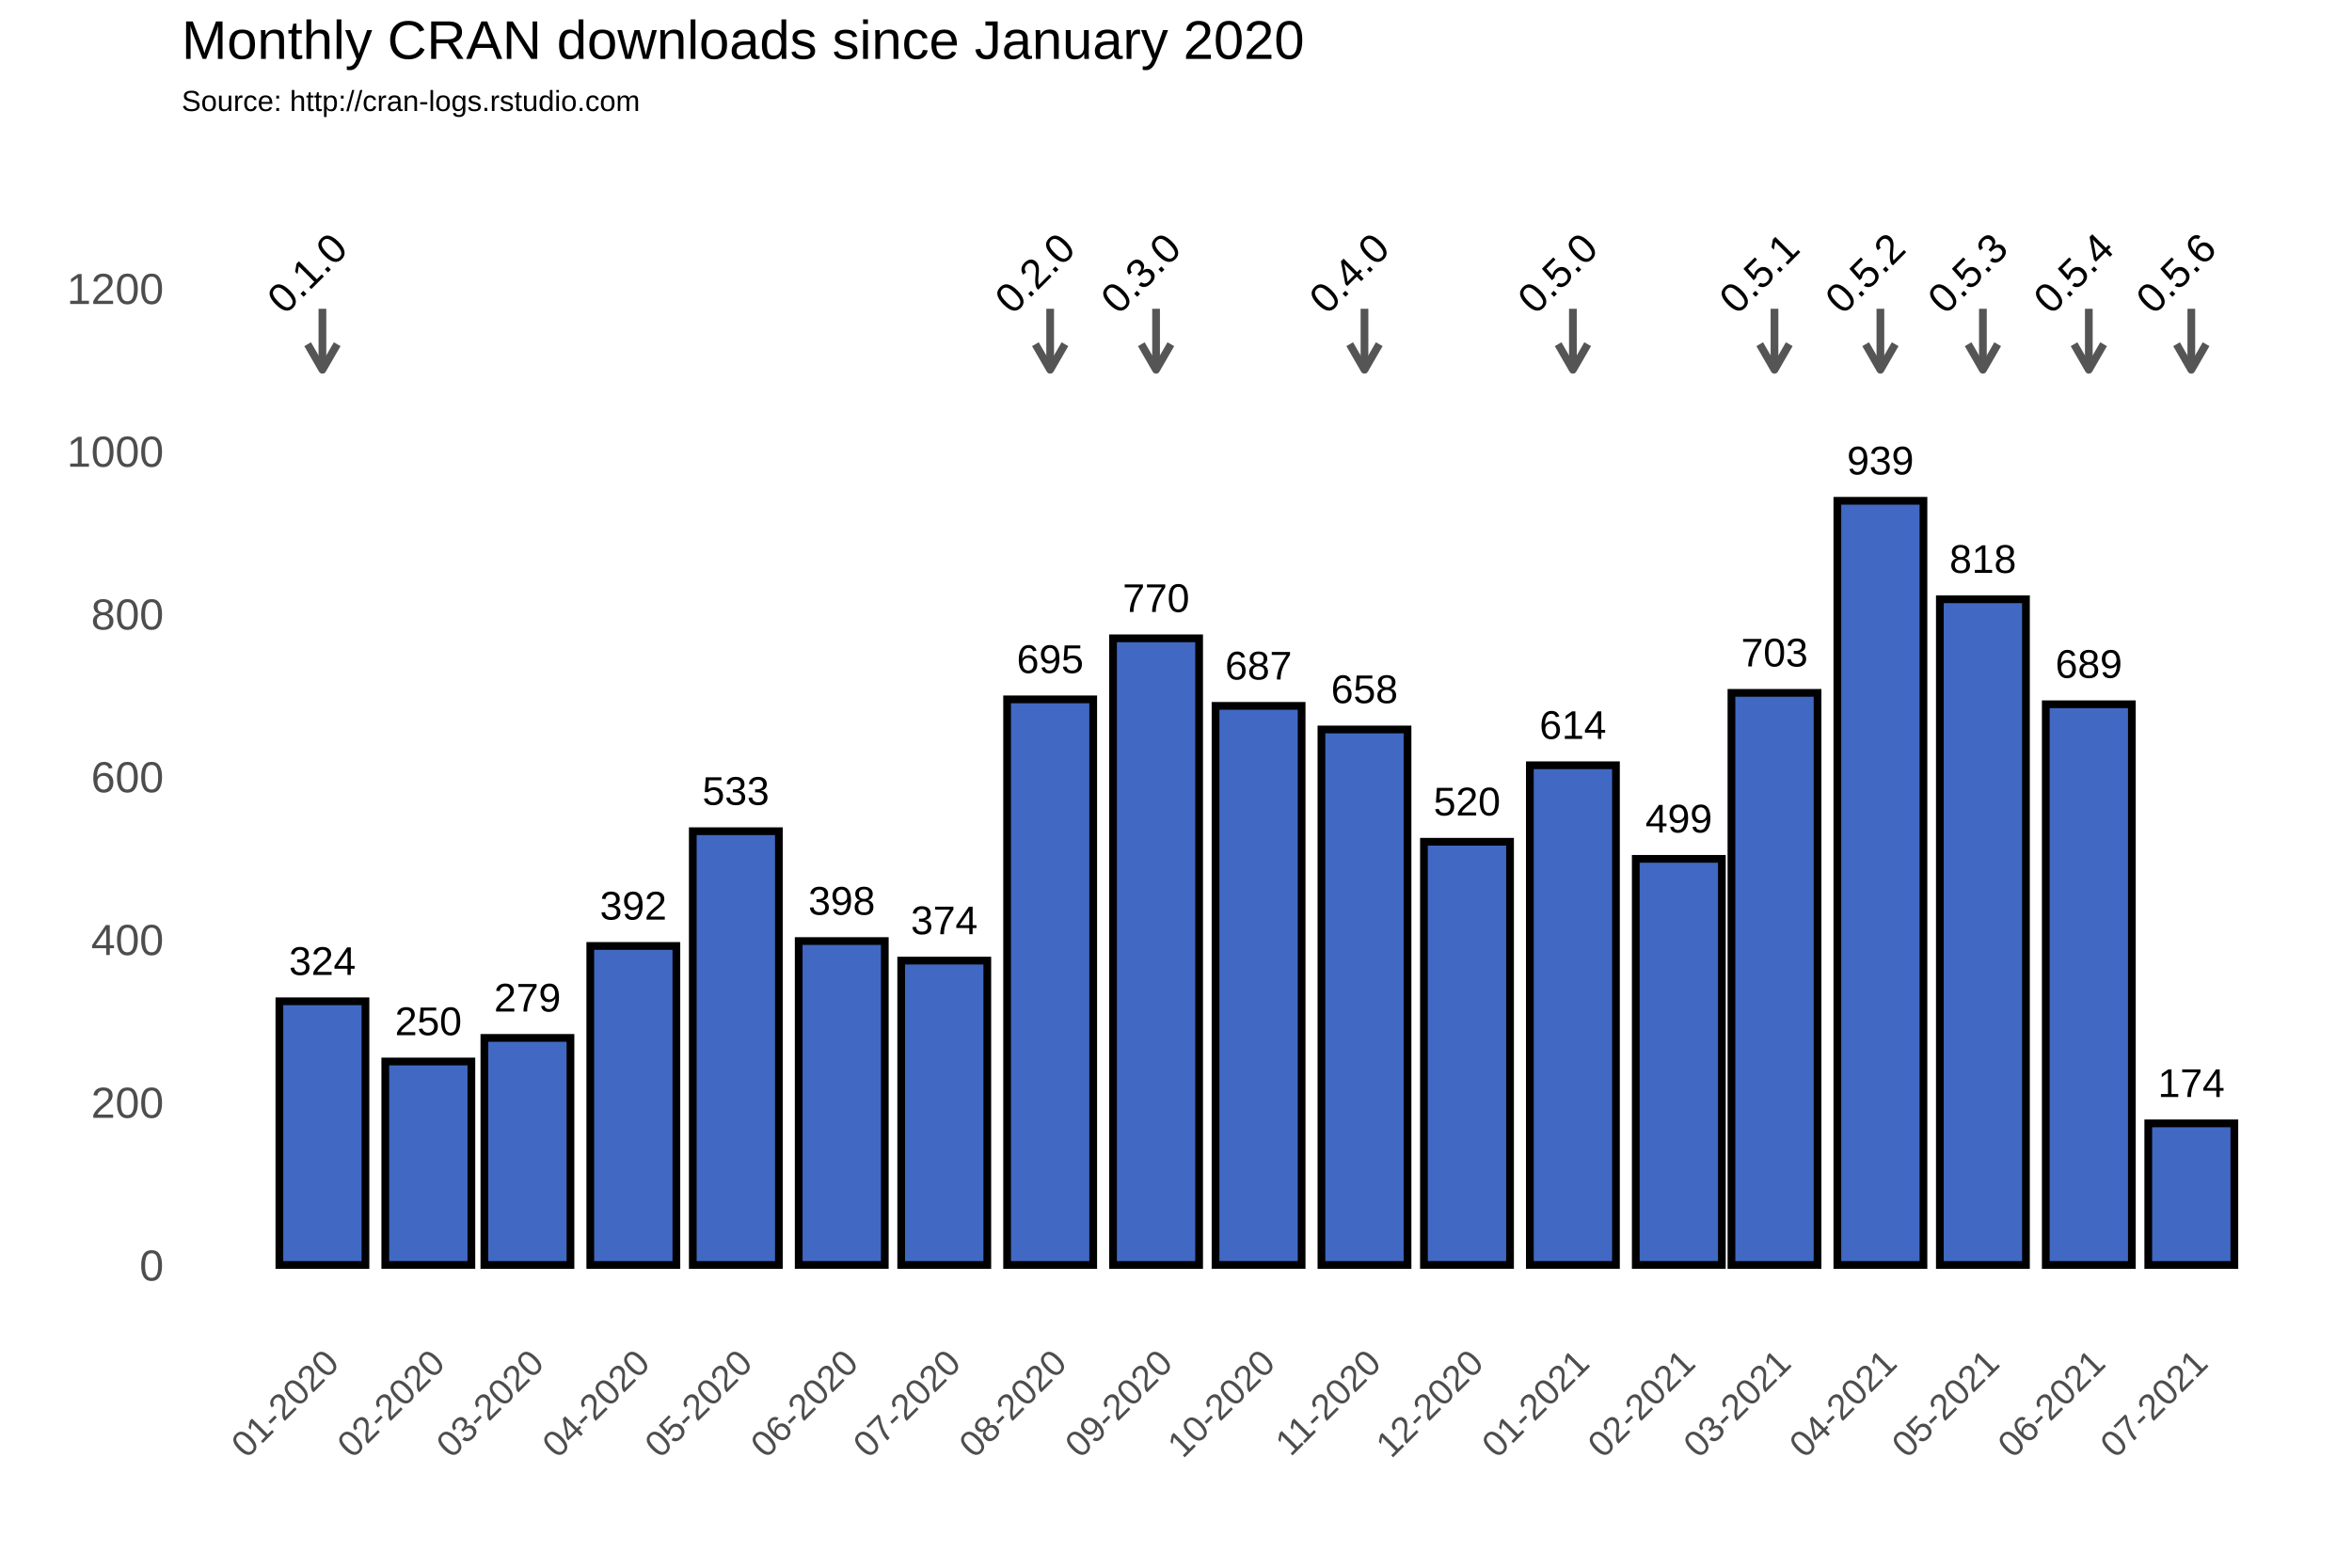
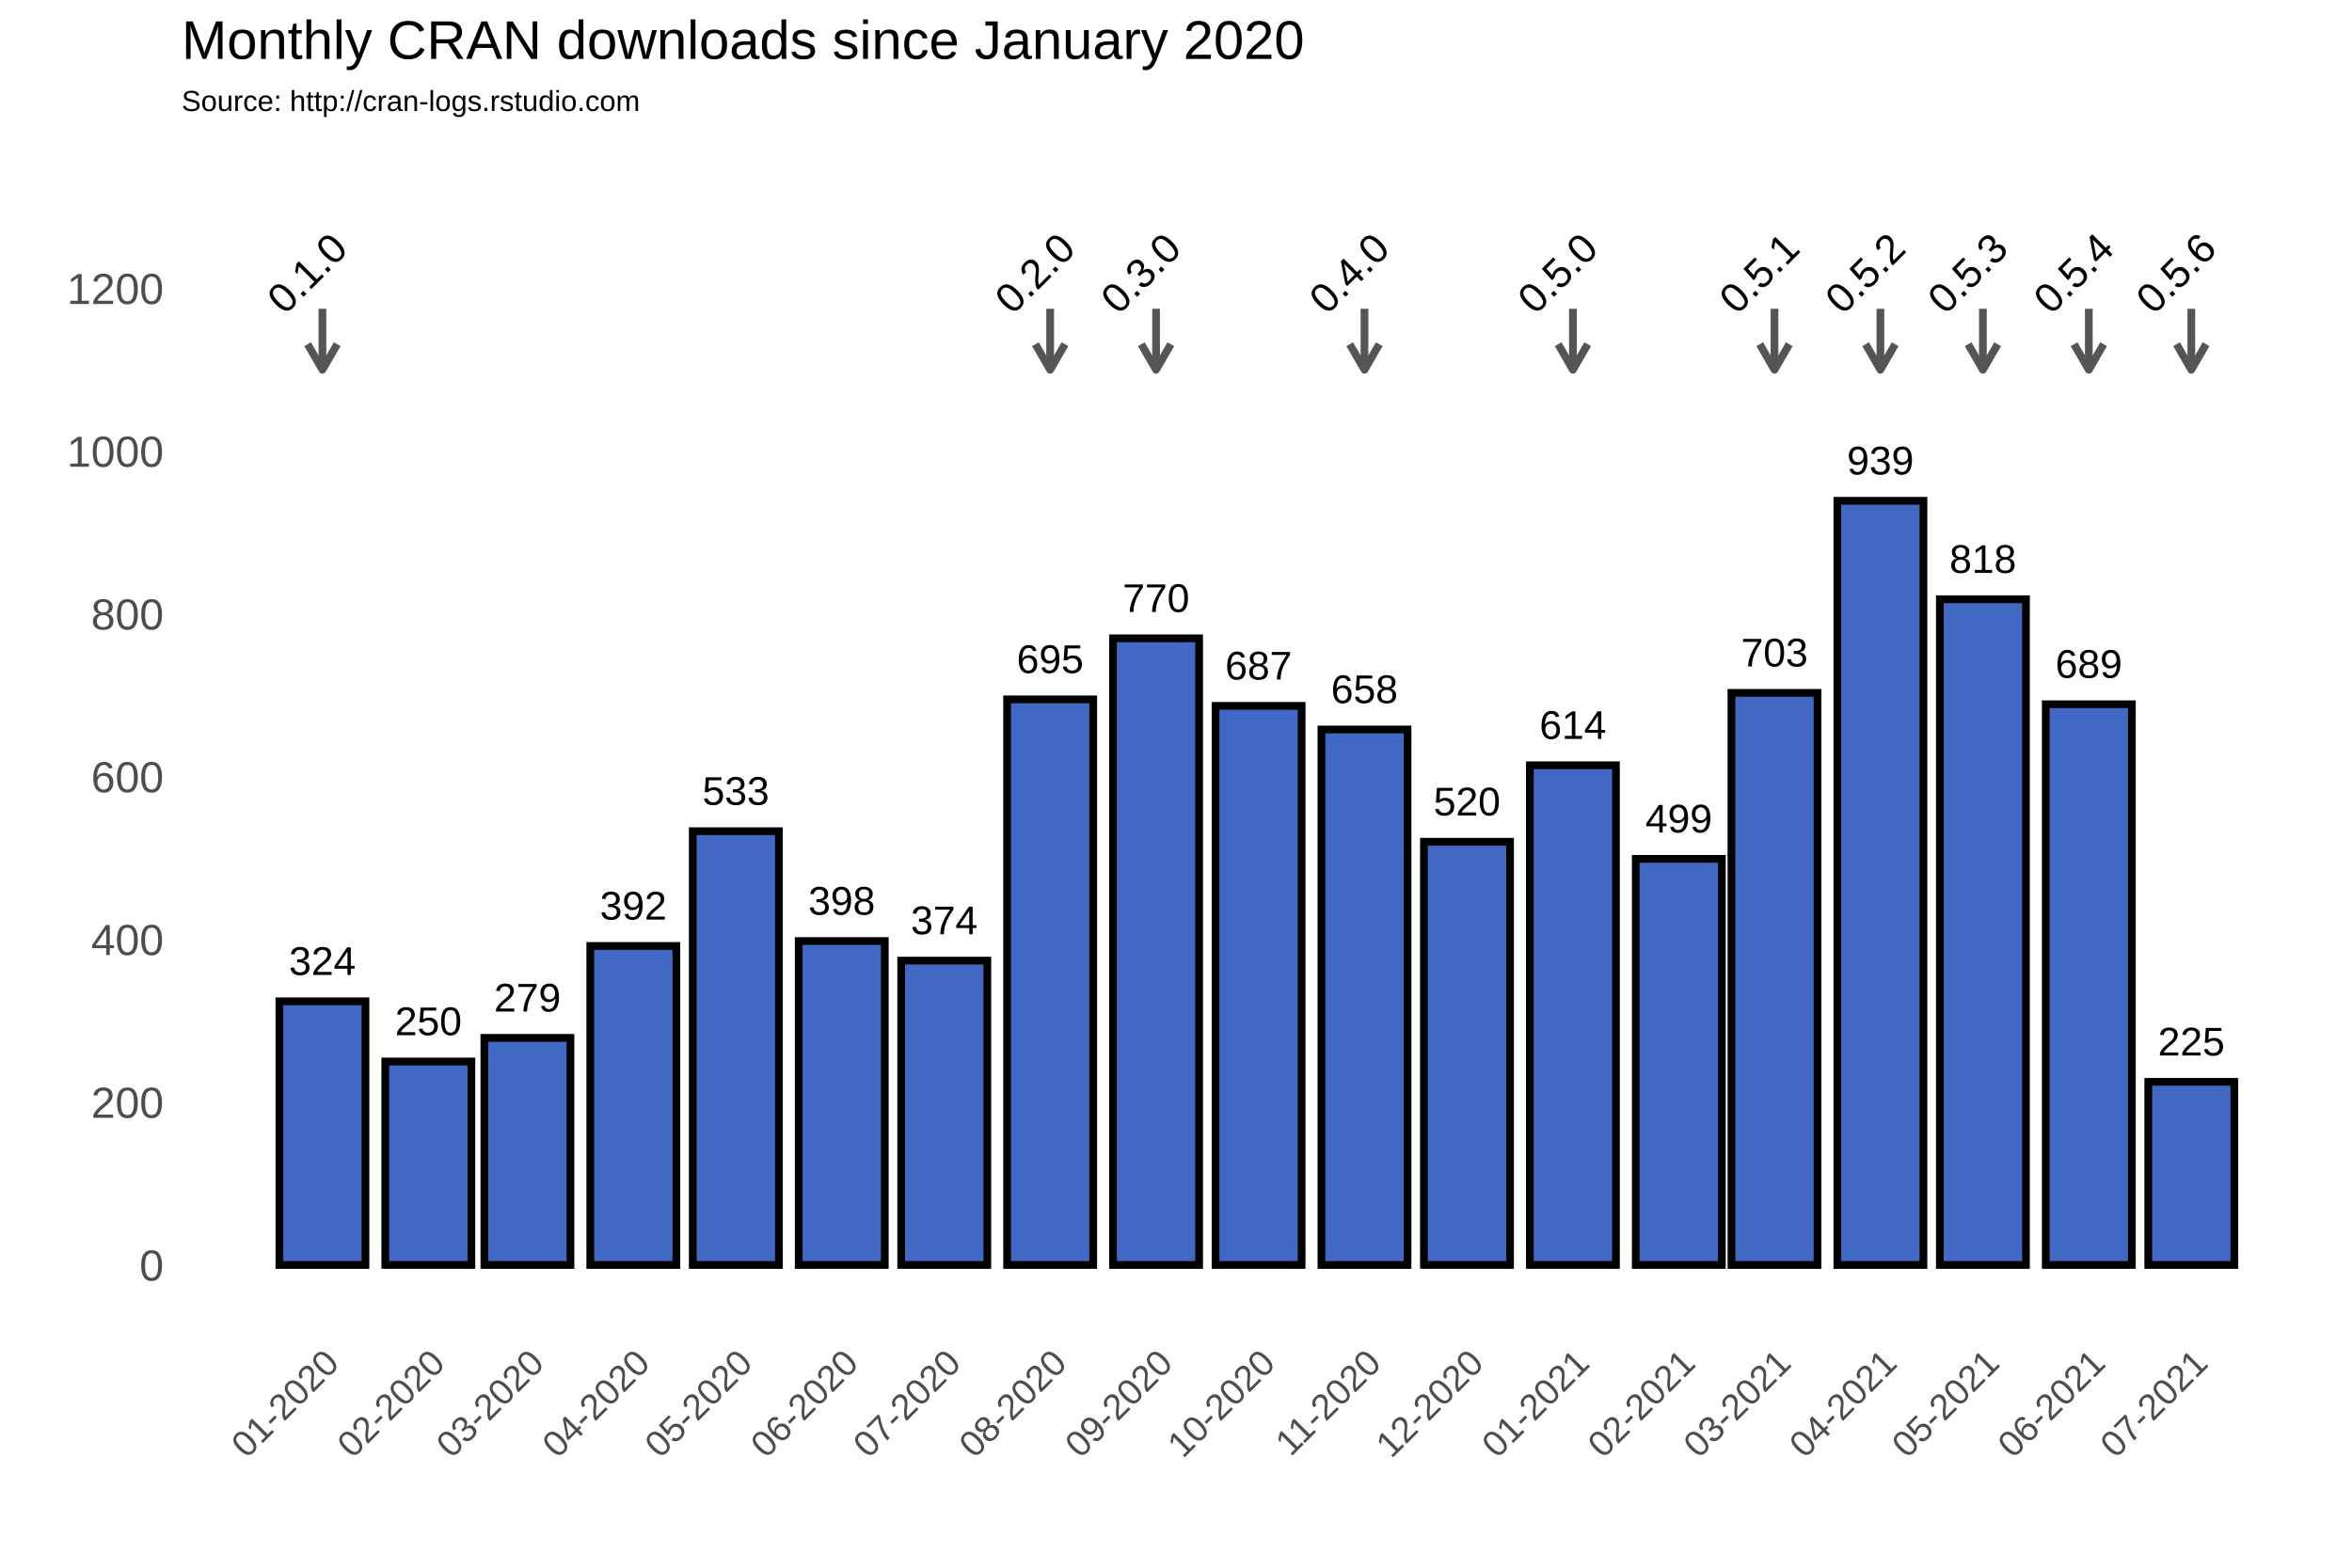
<svg xmlns="http://www.w3.org/2000/svg" class="svglite" width="648.00pt" height="432.00pt" viewBox="0 0 648.00 432.00">
  <defs>
    <style type="text/css">
    .svglite line, .svglite polyline, .svglite polygon, .svglite path, .svglite rect, .svglite circle {
      fill: none;
      stroke: #000000;
      stroke-linecap: round;
      stroke-linejoin: round;
      stroke-miterlimit: 10.00;
    }
  </style>
  </defs>
  <rect width="100%" height="100%" style="stroke: none; fill: #FFFFFF;" />
  <defs>
    <clipPath id="cpMC4wMHw2NDguMDB8MC4wMHw0MzIuMDA=">
      <rect x="0.00" y="0.00" width="648.00" height="432.00" />
    </clipPath>
  </defs>
  <g clip-path="url(#cpMC4wMHw2NDguMDB8MC4wMHw0MzIuMDA=)">
    <rect x="0.00" y="0.00" width="648.00" height="432.00" style="stroke-width: 1.07; stroke: #FFFFFF; fill: #FFFFFF;" />
  </g>
  <defs>
    <clipPath id="cpNTAuMDR8NjQyLjUyfDM3Ljc2fDM2My4zOA==">
      <rect x="50.04" y="37.76" width="592.48" height="325.62" />
    </clipPath>
  </defs>
  <g clip-path="url(#cpNTAuMDR8NjQyLjUyfDM3Ljc2fDM2My4zOA==)">
    <rect x="50.04" y="37.76" width="592.48" height="325.62" style="stroke-width: 1.07; stroke: none;" />
    <polyline points="50.04,326.15 642.52,326.15 " style="stroke-width: 0.53; stroke: #FFFFFF; stroke-linecap: butt;" />
    <polyline points="50.04,281.30 642.52,281.30 " style="stroke-width: 0.53; stroke: #FFFFFF; stroke-linecap: butt;" />
    <polyline points="50.04,236.45 642.52,236.45 " style="stroke-width: 0.53; stroke: #FFFFFF; stroke-linecap: butt;" />
    <polyline points="50.04,191.60 642.52,191.60 " style="stroke-width: 0.53; stroke: #FFFFFF; stroke-linecap: butt;" />
    <polyline points="50.04,146.75 642.52,146.75 " style="stroke-width: 0.53; stroke: #FFFFFF; stroke-linecap: butt;" />
    <polyline points="50.04,101.90 642.52,101.90 " style="stroke-width: 0.53; stroke: #FFFFFF; stroke-linecap: butt;" />
    <polyline points="50.04,57.04 642.52,57.04 " style="stroke-width: 0.53; stroke: #FFFFFF; stroke-linecap: butt;" />
    <polyline points="59.65,363.38 59.65,37.76 " style="stroke-width: 0.53; stroke: #FFFFFF; stroke-linecap: butt;" />
    <polyline points="74.24,363.38 74.24,37.76 " style="stroke-width: 0.53; stroke: #FFFFFF; stroke-linecap: butt;" />
    <polyline points="103.42,363.38 103.42,37.76 " style="stroke-width: 0.53; stroke: #FFFFFF; stroke-linecap: butt;" />
    <polyline points="131.66,363.38 131.66,37.76 " style="stroke-width: 0.53; stroke: #FFFFFF; stroke-linecap: butt;" />
    <polyline points="159.90,363.38 159.90,37.76 " style="stroke-width: 0.53; stroke: #FFFFFF; stroke-linecap: butt;" />
    <polyline points="188.61,363.38 188.61,37.76 " style="stroke-width: 0.53; stroke: #FFFFFF; stroke-linecap: butt;" />
    <polyline points="217.32,363.38 217.32,37.76 " style="stroke-width: 0.53; stroke: #FFFFFF; stroke-linecap: butt;" />
    <polyline points="246.03,363.38 246.03,37.76 " style="stroke-width: 0.53; stroke: #FFFFFF; stroke-linecap: butt;" />
    <polyline points="274.74,363.38 274.74,37.76 " style="stroke-width: 0.53; stroke: #FFFFFF; stroke-linecap: butt;" />
    <polyline points="303.92,363.38 303.92,37.76 " style="stroke-width: 0.53; stroke: #FFFFFF; stroke-linecap: butt;" />
    <polyline points="332.63,363.38 332.63,37.76 " style="stroke-width: 0.53; stroke: #FFFFFF; stroke-linecap: butt;" />
    <polyline points="361.34,363.38 361.34,37.76 " style="stroke-width: 0.53; stroke: #FFFFFF; stroke-linecap: butt;" />
    <polyline points="390.05,363.38 390.05,37.76 " style="stroke-width: 0.53; stroke: #FFFFFF; stroke-linecap: butt;" />
    <polyline points="418.76,363.38 418.76,37.76 " style="stroke-width: 0.53; stroke: #FFFFFF; stroke-linecap: butt;" />
    <polyline points="447.94,363.38 447.94,37.76 " style="stroke-width: 0.53; stroke: #FFFFFF; stroke-linecap: butt;" />
    <polyline points="475.71,363.38 475.71,37.76 " style="stroke-width: 0.53; stroke: #FFFFFF; stroke-linecap: butt;" />
    <polyline points="503.48,363.38 503.48,37.76 " style="stroke-width: 0.53; stroke: #FFFFFF; stroke-linecap: butt;" />
    <polyline points="532.19,363.38 532.19,37.76 " style="stroke-width: 0.53; stroke: #FFFFFF; stroke-linecap: butt;" />
    <polyline points="560.90,363.38 560.90,37.76 " style="stroke-width: 0.53; stroke: #FFFFFF; stroke-linecap: butt;" />
    <polyline points="589.61,363.38 589.61,37.76 " style="stroke-width: 0.53; stroke: #FFFFFF; stroke-linecap: butt;" />
    <polyline points="618.32,363.38 618.32,37.76 " style="stroke-width: 0.53; stroke: #FFFFFF; stroke-linecap: butt;" />
    <polyline points="632.91,363.38 632.91,37.76 " style="stroke-width: 0.53; stroke: #FFFFFF; stroke-linecap: butt;" />
    <polyline points="50.04,348.58 642.52,348.58 " style="stroke-width: 1.07; stroke: #FFFFFF; stroke-linecap: butt;" />
    <polyline points="50.04,303.73 642.52,303.73 " style="stroke-width: 1.07; stroke: #FFFFFF; stroke-linecap: butt;" />
    <polyline points="50.04,258.88 642.52,258.88 " style="stroke-width: 1.07; stroke: #FFFFFF; stroke-linecap: butt;" />
    <polyline points="50.04,214.02 642.52,214.02 " style="stroke-width: 1.07; stroke: #FFFFFF; stroke-linecap: butt;" />
    <polyline points="50.04,169.17 642.52,169.17 " style="stroke-width: 1.07; stroke: #FFFFFF; stroke-linecap: butt;" />
    <polyline points="50.04,124.32 642.52,124.32 " style="stroke-width: 1.07; stroke: #FFFFFF; stroke-linecap: butt;" />
    <polyline points="50.04,79.47 642.52,79.47 " style="stroke-width: 1.07; stroke: #FFFFFF; stroke-linecap: butt;" />
    <polyline points="88.83,363.38 88.83,37.76 " style="stroke-width: 1.07; stroke: #FFFFFF; stroke-linecap: butt;" />
    <polyline points="118.02,363.38 118.02,37.76 " style="stroke-width: 1.07; stroke: #FFFFFF; stroke-linecap: butt;" />
    <polyline points="145.31,363.38 145.31,37.76 " style="stroke-width: 1.07; stroke: #FFFFFF; stroke-linecap: butt;" />
    <polyline points="174.49,363.38 174.49,37.76 " style="stroke-width: 1.07; stroke: #FFFFFF; stroke-linecap: butt;" />
    <polyline points="202.73,363.38 202.73,37.76 " style="stroke-width: 1.07; stroke: #FFFFFF; stroke-linecap: butt;" />
    <polyline points="231.91,363.38 231.91,37.76 " style="stroke-width: 1.07; stroke: #FFFFFF; stroke-linecap: butt;" />
    <polyline points="260.15,363.38 260.15,37.76 " style="stroke-width: 1.07; stroke: #FFFFFF; stroke-linecap: butt;" />
    <polyline points="289.33,363.38 289.33,37.76 " style="stroke-width: 1.07; stroke: #FFFFFF; stroke-linecap: butt;" />
    <polyline points="318.51,363.38 318.51,37.76 " style="stroke-width: 1.07; stroke: #FFFFFF; stroke-linecap: butt;" />
    <polyline points="346.75,363.38 346.75,37.76 " style="stroke-width: 1.07; stroke: #FFFFFF; stroke-linecap: butt;" />
    <polyline points="375.93,363.38 375.93,37.76 " style="stroke-width: 1.07; stroke: #FFFFFF; stroke-linecap: butt;" />
    <polyline points="404.17,363.38 404.17,37.76 " style="stroke-width: 1.07; stroke: #FFFFFF; stroke-linecap: butt;" />
    <polyline points="433.35,363.38 433.35,37.76 " style="stroke-width: 1.07; stroke: #FFFFFF; stroke-linecap: butt;" />
    <polyline points="462.53,363.38 462.53,37.76 " style="stroke-width: 1.07; stroke: #FFFFFF; stroke-linecap: butt;" />
    <polyline points="488.89,363.38 488.89,37.76 " style="stroke-width: 1.07; stroke: #FFFFFF; stroke-linecap: butt;" />
    <polyline points="518.07,363.38 518.07,37.76 " style="stroke-width: 1.07; stroke: #FFFFFF; stroke-linecap: butt;" />
    <polyline points="546.31,363.38 546.31,37.76 " style="stroke-width: 1.07; stroke: #FFFFFF; stroke-linecap: butt;" />
    <polyline points="575.49,363.38 575.49,37.76 " style="stroke-width: 1.07; stroke: #FFFFFF; stroke-linecap: butt;" />
    <polyline points="603.73,363.38 603.73,37.76 " style="stroke-width: 1.07; stroke: #FFFFFF; stroke-linecap: butt;" />
    <rect x="76.97" y="275.92" width="23.72" height="72.66" style="stroke-width: 2.13; stroke-linecap: square; stroke-linejoin: miter; fill: #4168C3;" />
    <rect x="106.15" y="292.51" width="23.72" height="56.06" style="stroke-width: 2.13; stroke-linecap: square; stroke-linejoin: miter; fill: #4168C3;" />
    <rect x="133.45" y="286.01" width="23.72" height="62.57" style="stroke-width: 2.13; stroke-linecap: square; stroke-linejoin: miter; fill: #4168C3;" />
    <rect x="162.63" y="260.67" width="23.72" height="87.91" style="stroke-width: 2.13; stroke-linecap: square; stroke-linejoin: miter; fill: #4168C3;" />
    <rect x="190.87" y="229.05" width="23.72" height="119.53" style="stroke-width: 2.13; stroke-linecap: square; stroke-linejoin: miter; fill: #4168C3;" />
    <rect x="220.05" y="259.32" width="23.72" height="89.25" style="stroke-width: 2.13; stroke-linecap: square; stroke-linejoin: miter; fill: #4168C3;" />
    <rect x="248.29" y="264.71" width="23.72" height="83.87" style="stroke-width: 2.13; stroke-linecap: square; stroke-linejoin: miter; fill: #4168C3;" />
    <rect x="277.47" y="192.72" width="23.72" height="155.86" style="stroke-width: 2.13; stroke-linecap: square; stroke-linejoin: miter; fill: #4168C3;" />
    <rect x="306.65" y="175.90" width="23.72" height="172.68" style="stroke-width: 2.13; stroke-linecap: square; stroke-linejoin: miter; fill: #4168C3;" />
    <rect x="334.89" y="194.51" width="23.72" height="154.06" style="stroke-width: 2.13; stroke-linecap: square; stroke-linejoin: miter; fill: #4168C3;" />
    <rect x="364.07" y="201.02" width="23.72" height="147.56" style="stroke-width: 2.13; stroke-linecap: square; stroke-linejoin: miter; fill: #4168C3;" />
    <rect x="392.31" y="231.96" width="23.72" height="116.61" style="stroke-width: 2.13; stroke-linecap: square; stroke-linejoin: miter; fill: #4168C3;" />
    <rect x="421.49" y="210.88" width="23.72" height="137.69" style="stroke-width: 2.13; stroke-linecap: square; stroke-linejoin: miter; fill: #4168C3;" />
    <rect x="450.67" y="236.67" width="23.72" height="111.90" style="stroke-width: 2.13; stroke-linecap: square; stroke-linejoin: miter; fill: #4168C3;" />
    <rect x="477.03" y="190.93" width="23.72" height="157.65" style="stroke-width: 2.13; stroke-linecap: square; stroke-linejoin: miter; fill: #4168C3;" />
    <rect x="506.21" y="138.00" width="23.72" height="210.58" style="stroke-width: 2.13; stroke-linecap: square; stroke-linejoin: miter; fill: #4168C3;" />
    <rect x="534.45" y="165.14" width="23.72" height="183.44" style="stroke-width: 2.13; stroke-linecap: square; stroke-linejoin: miter; fill: #4168C3;" />
    <rect x="563.63" y="194.07" width="23.72" height="154.51" style="stroke-width: 2.13; stroke-linecap: square; stroke-linejoin: miter; fill: #4168C3;" />
-     <rect x="591.87" y="309.56" width="23.72" height="39.02" style="stroke-width: 2.13; stroke-linecap: square; stroke-linejoin: miter; fill: #4168C3;" />
+     <rect x="591.87" y="298.12" width="23.72" height="50.46" style="stroke-width: 2.13; stroke-linecap: square; stroke-linejoin: miter; fill: #4168C3;" />
    <text x="88.83" y="268.66" text-anchor="middle" style="font-size: 11.04px; font-family: Arial;" textLength="18.40px" lengthAdjust="spacingAndGlyphs">324</text>
    <text x="118.02" y="285.25" text-anchor="middle" style="font-size: 11.04px; font-family: Arial;" textLength="18.40px" lengthAdjust="spacingAndGlyphs">250</text>
    <text x="145.31" y="278.75" text-anchor="middle" style="font-size: 11.04px; font-family: Arial;" textLength="18.40px" lengthAdjust="spacingAndGlyphs">279</text>
    <text x="174.49" y="253.41" text-anchor="middle" style="font-size: 11.04px; font-family: Arial;" textLength="18.40px" lengthAdjust="spacingAndGlyphs">392</text>
    <text x="202.73" y="221.79" text-anchor="middle" style="font-size: 11.04px; font-family: Arial;" textLength="18.40px" lengthAdjust="spacingAndGlyphs">533</text>
    <text x="231.91" y="252.06" text-anchor="middle" style="font-size: 11.04px; font-family: Arial;" textLength="18.40px" lengthAdjust="spacingAndGlyphs">398</text>
    <text x="260.15" y="257.44" text-anchor="middle" style="font-size: 11.04px; font-family: Arial;" textLength="18.40px" lengthAdjust="spacingAndGlyphs">374</text>
    <text x="289.33" y="185.46" text-anchor="middle" style="font-size: 11.04px; font-family: Arial;" textLength="18.40px" lengthAdjust="spacingAndGlyphs">695</text>
    <text x="318.51" y="168.64" text-anchor="middle" style="font-size: 11.04px; font-family: Arial;" textLength="18.40px" lengthAdjust="spacingAndGlyphs">770</text>
    <text x="346.75" y="187.25" text-anchor="middle" style="font-size: 11.04px; font-family: Arial;" textLength="18.40px" lengthAdjust="spacingAndGlyphs">687</text>
    <text x="375.93" y="193.75" text-anchor="middle" style="font-size: 11.04px; font-family: Arial;" textLength="18.40px" lengthAdjust="spacingAndGlyphs">658</text>
    <text x="404.17" y="224.70" text-anchor="middle" style="font-size: 11.04px; font-family: Arial;" textLength="18.40px" lengthAdjust="spacingAndGlyphs">520</text>
    <text x="433.35" y="203.62" text-anchor="middle" style="font-size: 11.04px; font-family: Arial;" textLength="18.40px" lengthAdjust="spacingAndGlyphs">614</text>
    <text x="462.53" y="229.41" text-anchor="middle" style="font-size: 11.04px; font-family: Arial;" textLength="18.40px" lengthAdjust="spacingAndGlyphs">499</text>
    <text x="488.89" y="183.66" text-anchor="middle" style="font-size: 11.04px; font-family: Arial;" textLength="18.40px" lengthAdjust="spacingAndGlyphs">703</text>
    <text x="518.07" y="130.74" text-anchor="middle" style="font-size: 11.04px; font-family: Arial;" textLength="18.40px" lengthAdjust="spacingAndGlyphs">939</text>
    <text x="546.31" y="157.87" text-anchor="middle" style="font-size: 11.04px; font-family: Arial;" textLength="18.40px" lengthAdjust="spacingAndGlyphs">818</text>
    <text x="575.49" y="186.80" text-anchor="middle" style="font-size: 11.04px; font-family: Arial;" textLength="18.40px" lengthAdjust="spacingAndGlyphs">689</text>
-     <text x="603.73" y="302.29" text-anchor="middle" style="font-size: 11.04px; font-family: Arial;" textLength="18.40px" lengthAdjust="spacingAndGlyphs">174</text>
+     <text x="603.73" y="290.86" text-anchor="middle" style="font-size: 11.04px; font-family: Arial;" textLength="18.40px" lengthAdjust="spacingAndGlyphs">225</text>
    <line x1="88.83" y1="85.08" x2="88.83" y2="101.90" style="stroke-width: 2.13; stroke: #555555; stroke-linecap: butt;" />
    <polyline points="84.76,94.85 88.83,101.90 92.90,94.85 " style="stroke-width: 2.13; stroke: #555555; stroke-linecap: butt;" />
    <line x1="289.33" y1="85.08" x2="289.33" y2="101.90" style="stroke-width: 2.13; stroke: #555555; stroke-linecap: butt;" />
    <polyline points="285.26,94.85 289.33,101.90 293.40,94.85 " style="stroke-width: 2.13; stroke: #555555; stroke-linecap: butt;" />
    <line x1="318.51" y1="85.08" x2="318.51" y2="101.90" style="stroke-width: 2.13; stroke: #555555; stroke-linecap: butt;" />
    <polyline points="314.44,94.85 318.51,101.90 322.58,94.85 " style="stroke-width: 2.13; stroke: #555555; stroke-linecap: butt;" />
    <line x1="375.93" y1="85.08" x2="375.93" y2="101.90" style="stroke-width: 2.13; stroke: #555555; stroke-linecap: butt;" />
    <polyline points="371.86,94.85 375.93,101.90 380.00,94.85 " style="stroke-width: 2.13; stroke: #555555; stroke-linecap: butt;" />
    <line x1="433.35" y1="85.08" x2="433.35" y2="101.90" style="stroke-width: 2.13; stroke: #555555; stroke-linecap: butt;" />
    <polyline points="429.28,94.85 433.35,101.90 437.42,94.85 " style="stroke-width: 2.13; stroke: #555555; stroke-linecap: butt;" />
    <line x1="488.89" y1="85.08" x2="488.89" y2="101.90" style="stroke-width: 2.13; stroke: #555555; stroke-linecap: butt;" />
    <polyline points="484.82,94.85 488.89,101.90 492.96,94.85 " style="stroke-width: 2.13; stroke: #555555; stroke-linecap: butt;" />
    <line x1="518.07" y1="85.08" x2="518.07" y2="101.90" style="stroke-width: 2.13; stroke: #555555; stroke-linecap: butt;" />
    <polyline points="514.00,94.85 518.07,101.90 522.14,94.85 " style="stroke-width: 2.13; stroke: #555555; stroke-linecap: butt;" />
    <line x1="546.31" y1="85.08" x2="546.31" y2="101.90" style="stroke-width: 2.13; stroke: #555555; stroke-linecap: butt;" />
    <polyline points="542.24,94.85 546.31,101.90 550.38,94.85 " style="stroke-width: 2.13; stroke: #555555; stroke-linecap: butt;" />
    <line x1="575.49" y1="85.08" x2="575.49" y2="101.90" style="stroke-width: 2.13; stroke: #555555; stroke-linecap: butt;" />
    <polyline points="571.42,94.85 575.49,101.90 579.56,94.85 " style="stroke-width: 2.13; stroke: #555555; stroke-linecap: butt;" />
    <line x1="603.73" y1="85.08" x2="603.73" y2="101.90" style="stroke-width: 2.13; stroke: #555555; stroke-linecap: butt;" />
    <polyline points="599.66,94.85 603.73,101.90 607.80,94.85 " style="stroke-width: 2.13; stroke: #555555; stroke-linecap: butt;" />
    <text transform="translate(87.40,78.03) rotate(-45)" text-anchor="middle" style="font-size: 11.38px; font-family: Arial;" textLength="25.31px" lengthAdjust="spacingAndGlyphs">0.1.0</text>
    <text transform="translate(287.89,78.03) rotate(-45)" text-anchor="middle" style="font-size: 11.38px; font-family: Arial;" textLength="25.31px" lengthAdjust="spacingAndGlyphs">0.2.0</text>
    <text transform="translate(317.07,78.03) rotate(-45)" text-anchor="middle" style="font-size: 11.38px; font-family: Arial;" textLength="25.31px" lengthAdjust="spacingAndGlyphs">0.3.0</text>
    <text transform="translate(374.49,78.03) rotate(-45)" text-anchor="middle" style="font-size: 11.38px; font-family: Arial;" textLength="25.31px" lengthAdjust="spacingAndGlyphs">0.4.0</text>
    <text transform="translate(431.91,78.03) rotate(-45)" text-anchor="middle" style="font-size: 11.38px; font-family: Arial;" textLength="25.31px" lengthAdjust="spacingAndGlyphs">0.5.0</text>
    <text transform="translate(487.45,78.03) rotate(-45)" text-anchor="middle" style="font-size: 11.38px; font-family: Arial;" textLength="25.31px" lengthAdjust="spacingAndGlyphs">0.5.1</text>
    <text transform="translate(516.63,78.03) rotate(-45)" text-anchor="middle" style="font-size: 11.38px; font-family: Arial;" textLength="25.31px" lengthAdjust="spacingAndGlyphs">0.5.2</text>
    <text transform="translate(544.87,78.03) rotate(-45)" text-anchor="middle" style="font-size: 11.38px; font-family: Arial;" textLength="25.31px" lengthAdjust="spacingAndGlyphs">0.5.3</text>
    <text transform="translate(574.05,78.03) rotate(-45)" text-anchor="middle" style="font-size: 11.38px; font-family: Arial;" textLength="25.31px" lengthAdjust="spacingAndGlyphs">0.5.4</text>
    <text transform="translate(602.29,78.03) rotate(-45)" text-anchor="middle" style="font-size: 11.38px; font-family: Arial;" textLength="25.31px" lengthAdjust="spacingAndGlyphs">0.5.6</text>
  </g>
  <g clip-path="url(#cpMC4wMHw2NDguMDB8MC4wMHw0MzIuMDA=)">
    <text x="45.11" y="352.88" text-anchor="end" style="font-size: 12.00px; fill: #4D4D4D; font-family: Arial;" textLength="6.67px" lengthAdjust="spacingAndGlyphs">0</text>
    <text x="45.11" y="308.03" text-anchor="end" style="font-size: 12.00px; fill: #4D4D4D; font-family: Arial;" textLength="20.02px" lengthAdjust="spacingAndGlyphs">200</text>
    <text x="45.11" y="263.17" text-anchor="end" style="font-size: 12.00px; fill: #4D4D4D; font-family: Arial;" textLength="20.02px" lengthAdjust="spacingAndGlyphs">400</text>
    <text x="45.11" y="218.32" text-anchor="end" style="font-size: 12.00px; fill: #4D4D4D; font-family: Arial;" textLength="20.02px" lengthAdjust="spacingAndGlyphs">600</text>
    <text x="45.11" y="173.47" text-anchor="end" style="font-size: 12.00px; fill: #4D4D4D; font-family: Arial;" textLength="20.02px" lengthAdjust="spacingAndGlyphs">800</text>
    <text x="45.11" y="128.62" text-anchor="end" style="font-size: 12.00px; fill: #4D4D4D; font-family: Arial;" textLength="26.70px" lengthAdjust="spacingAndGlyphs">1000</text>
    <text x="45.11" y="83.77" text-anchor="end" style="font-size: 12.00px; fill: #4D4D4D; font-family: Arial;" textLength="26.70px" lengthAdjust="spacingAndGlyphs">1200</text>
    <text transform="translate(93.90,376.17) rotate(-45)" text-anchor="end" style="font-size: 10.00px; fill: #4D4D4D; font-family: Arial;" textLength="36.73px" lengthAdjust="spacingAndGlyphs">01-2020</text>
    <text transform="translate(123.08,376.17) rotate(-45)" text-anchor="end" style="font-size: 10.00px; fill: #4D4D4D; font-family: Arial;" textLength="36.73px" lengthAdjust="spacingAndGlyphs">02-2020</text>
    <text transform="translate(150.38,376.17) rotate(-45)" text-anchor="end" style="font-size: 10.00px; fill: #4D4D4D; font-family: Arial;" textLength="36.73px" lengthAdjust="spacingAndGlyphs">03-2020</text>
    <text transform="translate(179.56,376.17) rotate(-45)" text-anchor="end" style="font-size: 10.00px; fill: #4D4D4D; font-family: Arial;" textLength="36.73px" lengthAdjust="spacingAndGlyphs">04-2020</text>
    <text transform="translate(207.80,376.17) rotate(-45)" text-anchor="end" style="font-size: 10.00px; fill: #4D4D4D; font-family: Arial;" textLength="36.73px" lengthAdjust="spacingAndGlyphs">05-2020</text>
    <text transform="translate(236.98,376.17) rotate(-45)" text-anchor="end" style="font-size: 10.00px; fill: #4D4D4D; font-family: Arial;" textLength="36.73px" lengthAdjust="spacingAndGlyphs">06-2020</text>
    <text transform="translate(265.22,376.17) rotate(-45)" text-anchor="end" style="font-size: 10.00px; fill: #4D4D4D; font-family: Arial;" textLength="36.73px" lengthAdjust="spacingAndGlyphs">07-2020</text>
    <text transform="translate(294.40,376.17) rotate(-45)" text-anchor="end" style="font-size: 10.00px; fill: #4D4D4D; font-family: Arial;" textLength="36.73px" lengthAdjust="spacingAndGlyphs">08-2020</text>
    <text transform="translate(323.58,376.17) rotate(-45)" text-anchor="end" style="font-size: 10.00px; fill: #4D4D4D; font-family: Arial;" textLength="36.73px" lengthAdjust="spacingAndGlyphs">09-2020</text>
    <text transform="translate(351.82,376.17) rotate(-45)" text-anchor="end" style="font-size: 10.00px; fill: #4D4D4D; font-family: Arial;" textLength="36.73px" lengthAdjust="spacingAndGlyphs">10-2020</text>
    <text transform="translate(381.00,376.17) rotate(-45)" text-anchor="end" style="font-size: 10.00px; fill: #4D4D4D; font-family: Arial;" textLength="35.99px" lengthAdjust="spacingAndGlyphs">11-2020</text>
    <text transform="translate(409.24,376.17) rotate(-45)" text-anchor="end" style="font-size: 10.00px; fill: #4D4D4D; font-family: Arial;" textLength="36.73px" lengthAdjust="spacingAndGlyphs">12-2020</text>
    <text transform="translate(438.42,376.17) rotate(-45)" text-anchor="end" style="font-size: 10.00px; fill: #4D4D4D; font-family: Arial;" textLength="36.73px" lengthAdjust="spacingAndGlyphs">01-2021</text>
    <text transform="translate(467.60,376.17) rotate(-45)" text-anchor="end" style="font-size: 10.00px; fill: #4D4D4D; font-family: Arial;" textLength="36.73px" lengthAdjust="spacingAndGlyphs">02-2021</text>
    <text transform="translate(493.96,376.17) rotate(-45)" text-anchor="end" style="font-size: 10.00px; fill: #4D4D4D; font-family: Arial;" textLength="36.73px" lengthAdjust="spacingAndGlyphs">03-2021</text>
    <text transform="translate(523.14,376.17) rotate(-45)" text-anchor="end" style="font-size: 10.00px; fill: #4D4D4D; font-family: Arial;" textLength="36.73px" lengthAdjust="spacingAndGlyphs">04-2021</text>
    <text transform="translate(551.38,376.17) rotate(-45)" text-anchor="end" style="font-size: 10.00px; fill: #4D4D4D; font-family: Arial;" textLength="36.73px" lengthAdjust="spacingAndGlyphs">05-2021</text>
    <text transform="translate(580.56,376.17) rotate(-45)" text-anchor="end" style="font-size: 10.00px; fill: #4D4D4D; font-family: Arial;" textLength="36.73px" lengthAdjust="spacingAndGlyphs">06-2021</text>
    <text transform="translate(608.80,376.17) rotate(-45)" text-anchor="end" style="font-size: 10.00px; fill: #4D4D4D; font-family: Arial;" textLength="36.73px" lengthAdjust="spacingAndGlyphs">07-2021</text>
    <text x="50.04" y="30.59" style="font-size: 8.00px; font-family: Arial;" textLength="126.32px" lengthAdjust="spacingAndGlyphs">Source: http://cran-logs.rstudio.com</text>
    <text x="50.04" y="16.22" style="font-size: 15.00px; font-family: Arial;" textLength="309.25px" lengthAdjust="spacingAndGlyphs">Monthly CRAN downloads since January 2020</text>
  </g>
</svg>
